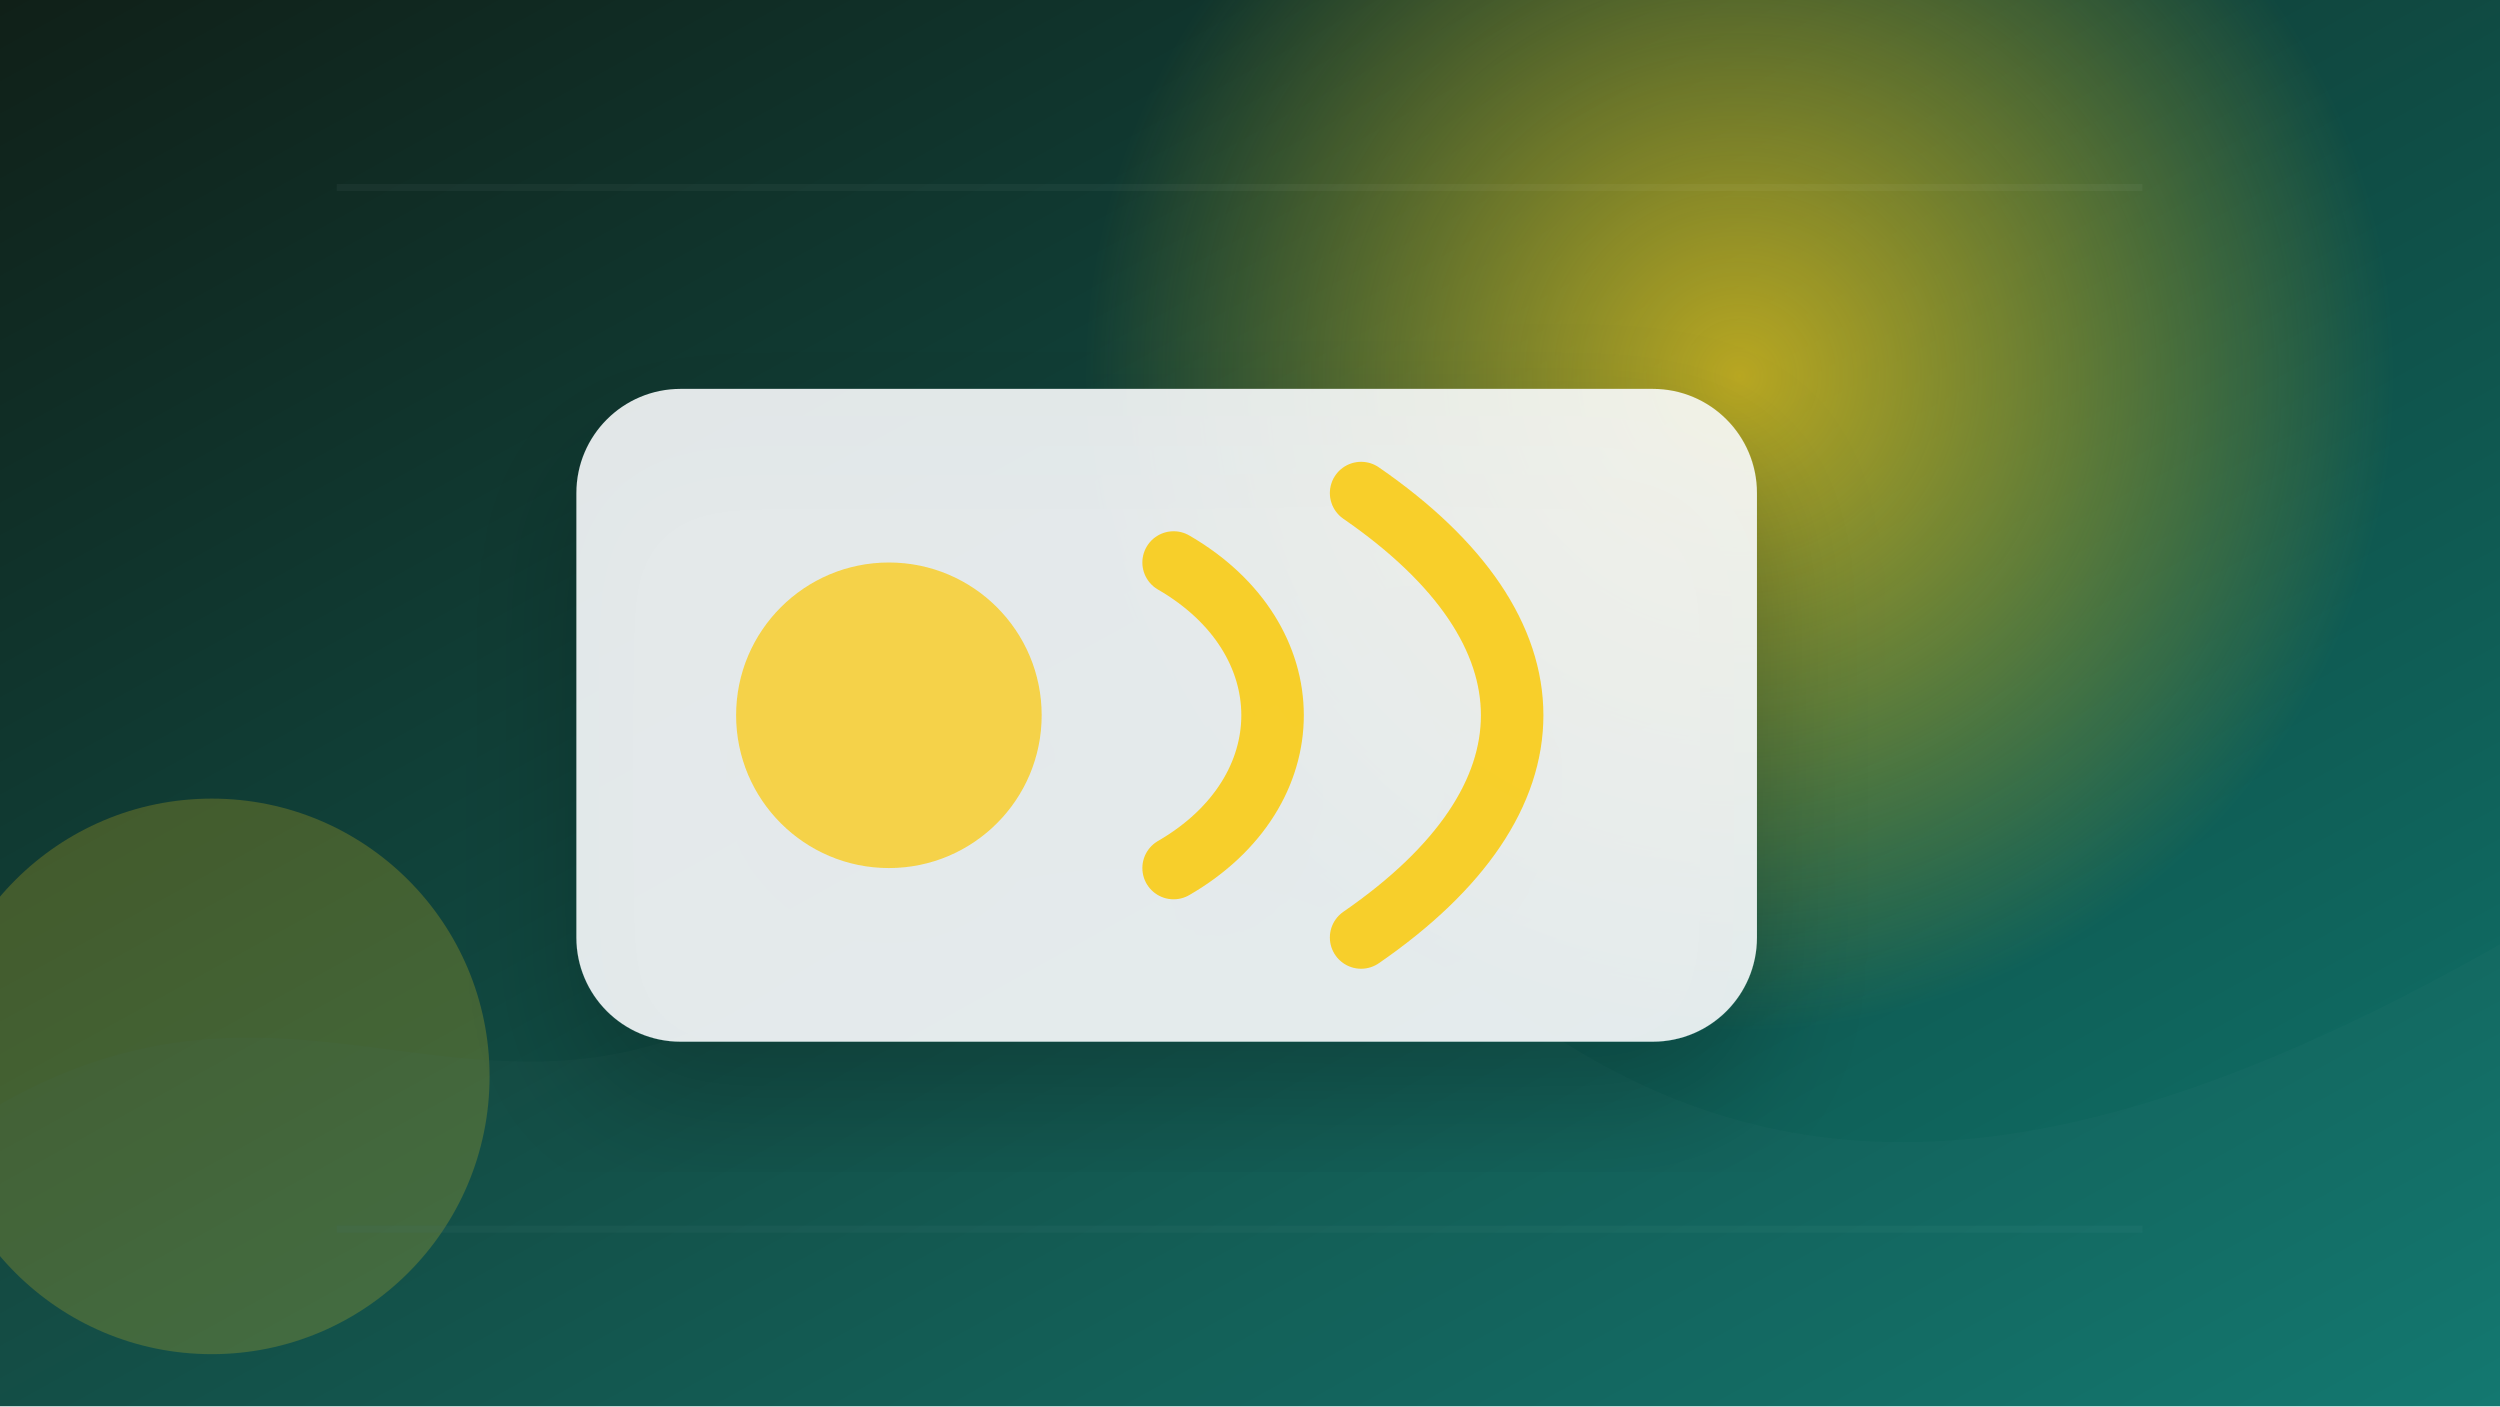
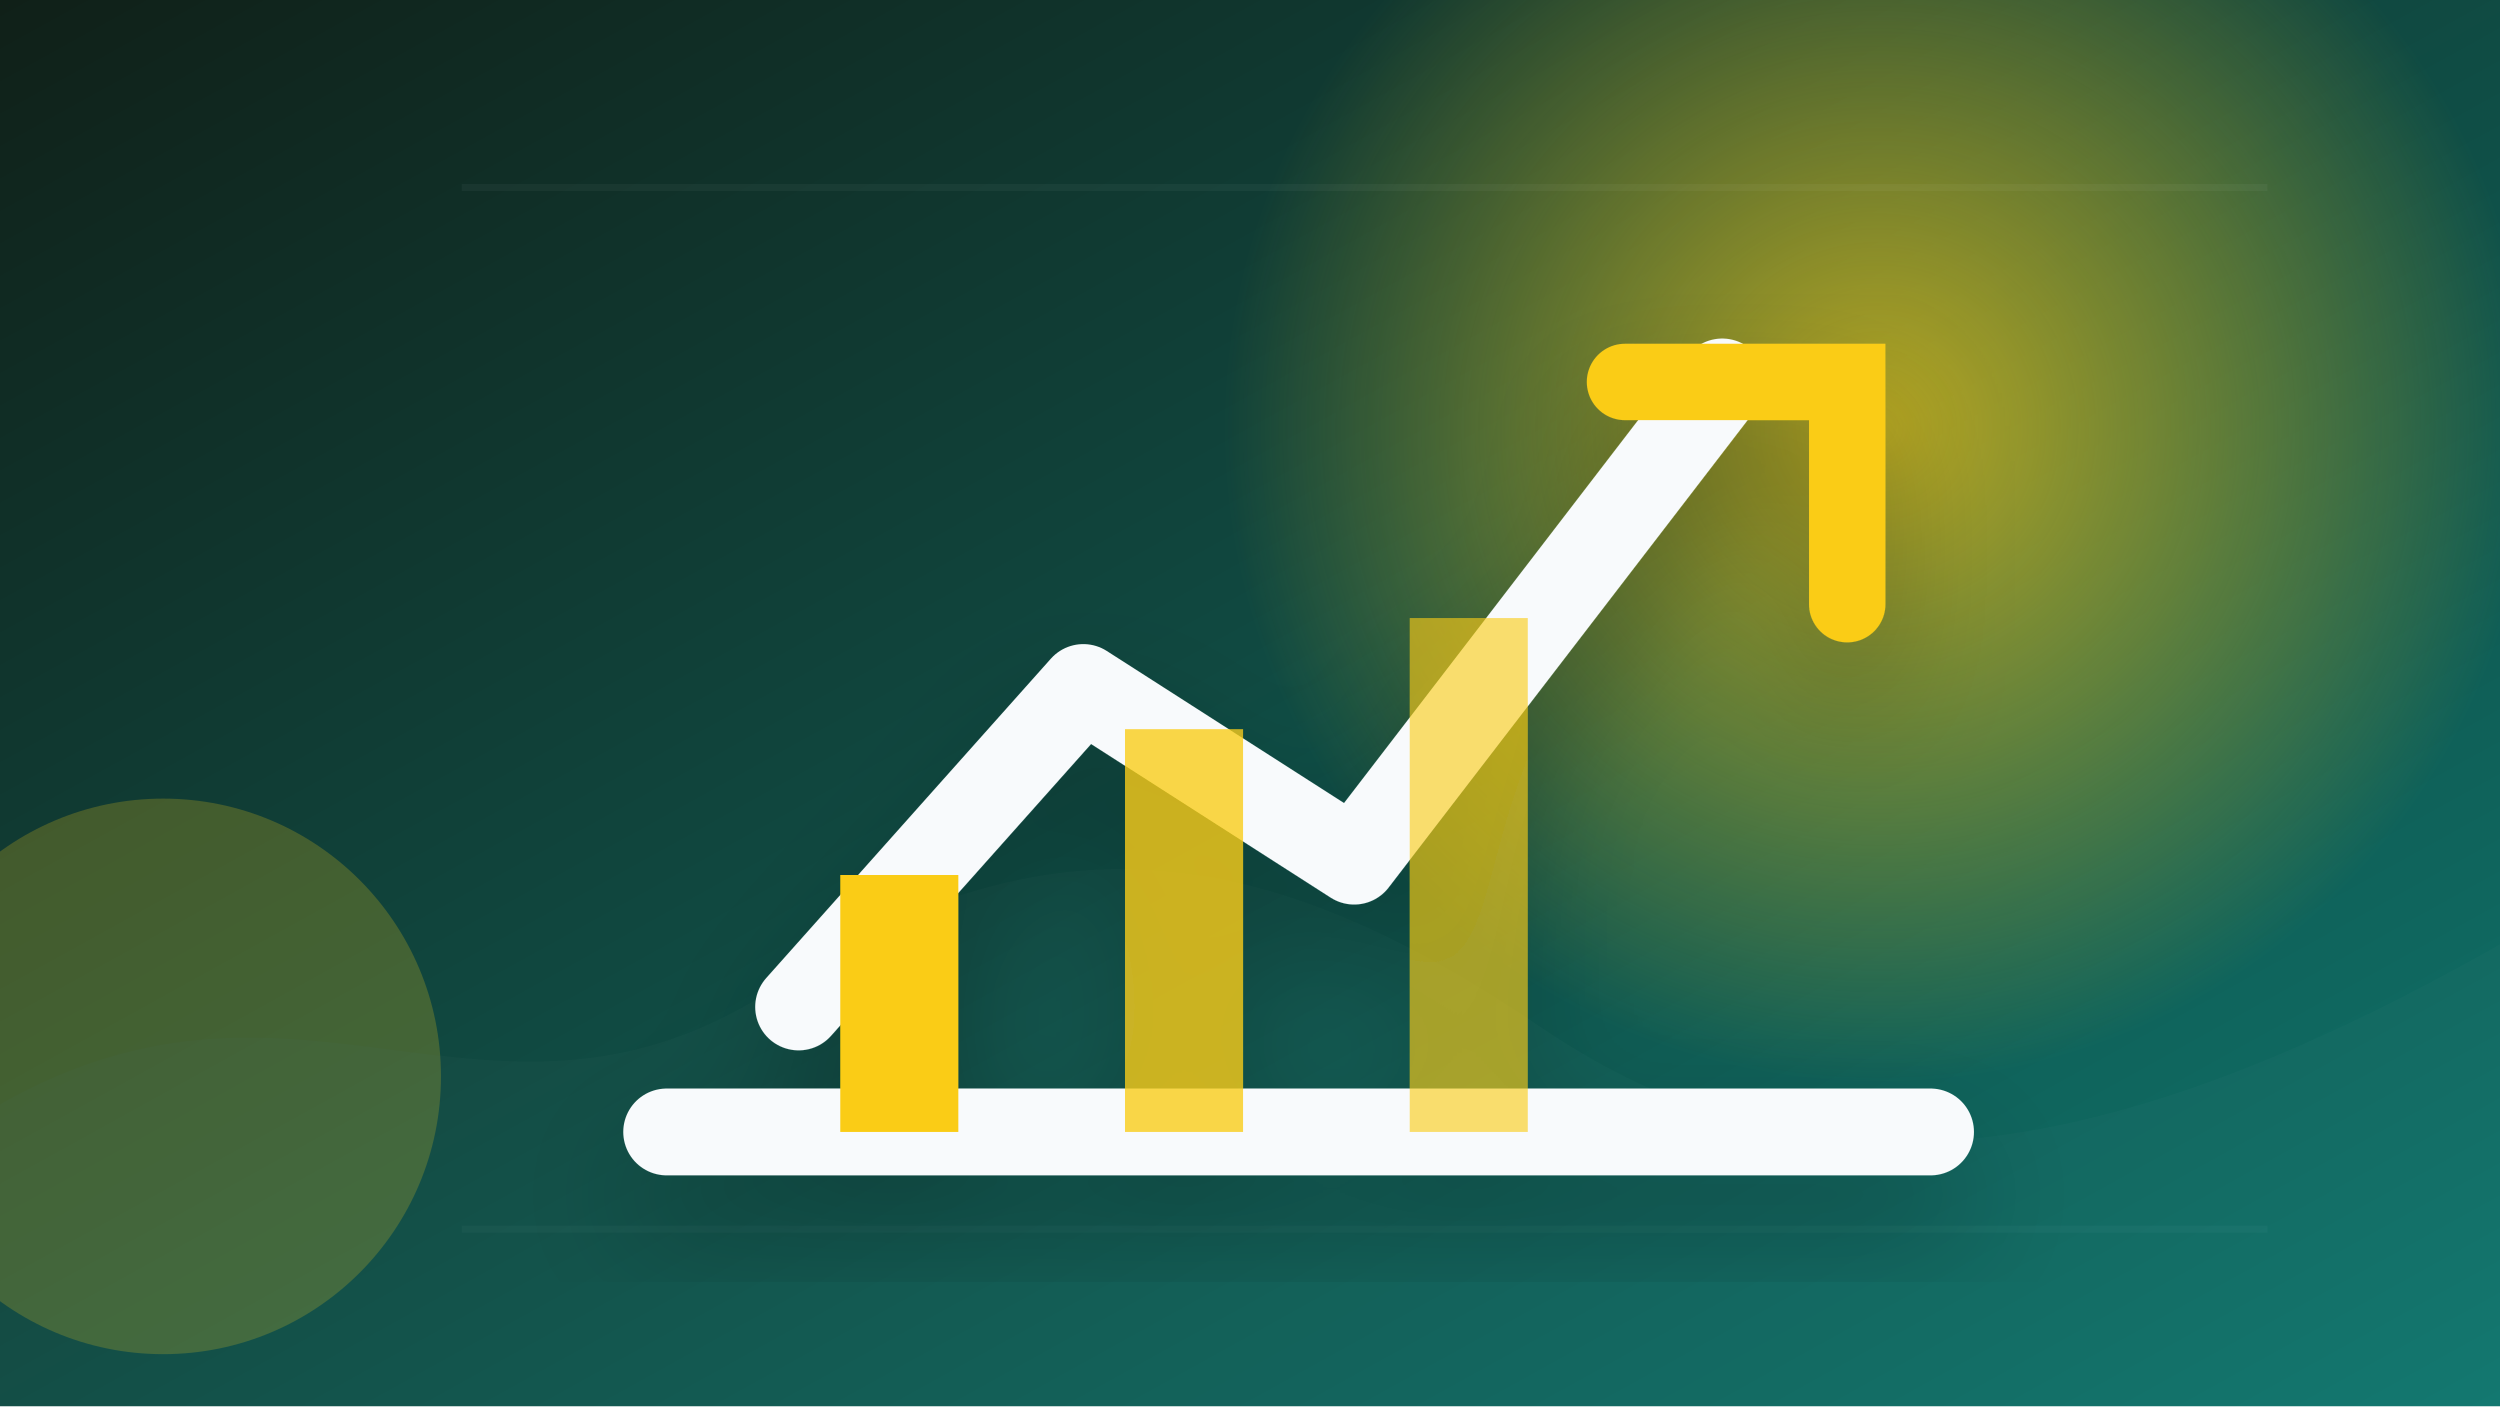
<svg xmlns="http://www.w3.org/2000/svg" width="720" height="405" viewBox="0 0 720 405">
  <defs>
    <linearGradient id="bg" x1="0" x2="1" y1="0" y2="1">
      <stop offset="0" stop-color="#102018" />
      <stop offset="1" stop-color="#0f766e" />
    </linearGradient>
    <radialGradient id="glow" cx="50%" cy="50%" r="50%">
      <stop offset="0" stop-color="#facc15" stop-opacity=".72" />
      <stop offset="1" stop-color="#facc15" stop-opacity="0" />
    </radialGradient>
    <filter id="shadow" x="-20%" y="-20%" width="140%" height="140%">
      <feDropShadow dx="0" dy="18" stdDeviation="18" flood-color="#000000" flood-opacity=".24" />
    </filter>
  </defs>
  <rect width="720" height="405" fill="url(#bg)" />
-   <circle cx="501" cy="108" r="190" fill="url(#glow)" />
+   <circle cx="541" cy="123" r="190" fill="url(#glow)" />
  <g opacity=".22">
-     <circle cx="61" cy="310" r="80" fill="#facc15" />
+     <circle cx="47" cy="310" r="80" fill="#facc15" />
    <path d="M0 318C88 268 142 338 224 284s146-38 220 12 156 44 276-24v133H0z" fill="#f8fafc" opacity=".08" />
-     <path d="M97 54h520" stroke="#f8fafc" stroke-width="2" opacity=".18" />
-     <path d="M97 354h520" stroke="#f8fafc" stroke-width="2" opacity=".14" />
+     <path d="M133 54h520" stroke="#f8fafc" stroke-width="2" opacity=".18" />
+     <path d="M133 354h520" stroke="#f8fafc" stroke-width="2" opacity=".14" />
  </g>
  <g filter="url(#shadow)">
-     <g transform="translate(166 112)">
-       <rect x="0" y="0" width="340" height="188" rx="30" fill="#f8fafc" opacity=".9" />
-       <circle cx="90" cy="94" r="44" fill="#facc15" opacity=".76" />
-       <path d="M172 50c38 22 38 66 0 88M226 30c58 40 58 88 0 128" fill="none" stroke="#facc15" stroke-width="18" stroke-linecap="round" opacity=".9" />
+     <g transform="translate(164 92)">
+       <path d="M28 234h364M66 198l82-92 78 50 106-138" fill="none" stroke="#f8fafc" stroke-width="25" stroke-linecap="round" stroke-linejoin="round" />
+       <path d="M304 18h64v64" fill="none" stroke="#facc15" stroke-width="22" stroke-linecap="round" />
+       <rect x="78" y="160" width="34" height="74" fill="#facc15" />
+       <rect x="160" y="118" width="34" height="116" fill="#facc15" opacity=".78" />
+       <rect x="242" y="86" width="34" height="148" fill="#facc15" opacity=".62" />
    </g>
  </g>
</svg>
